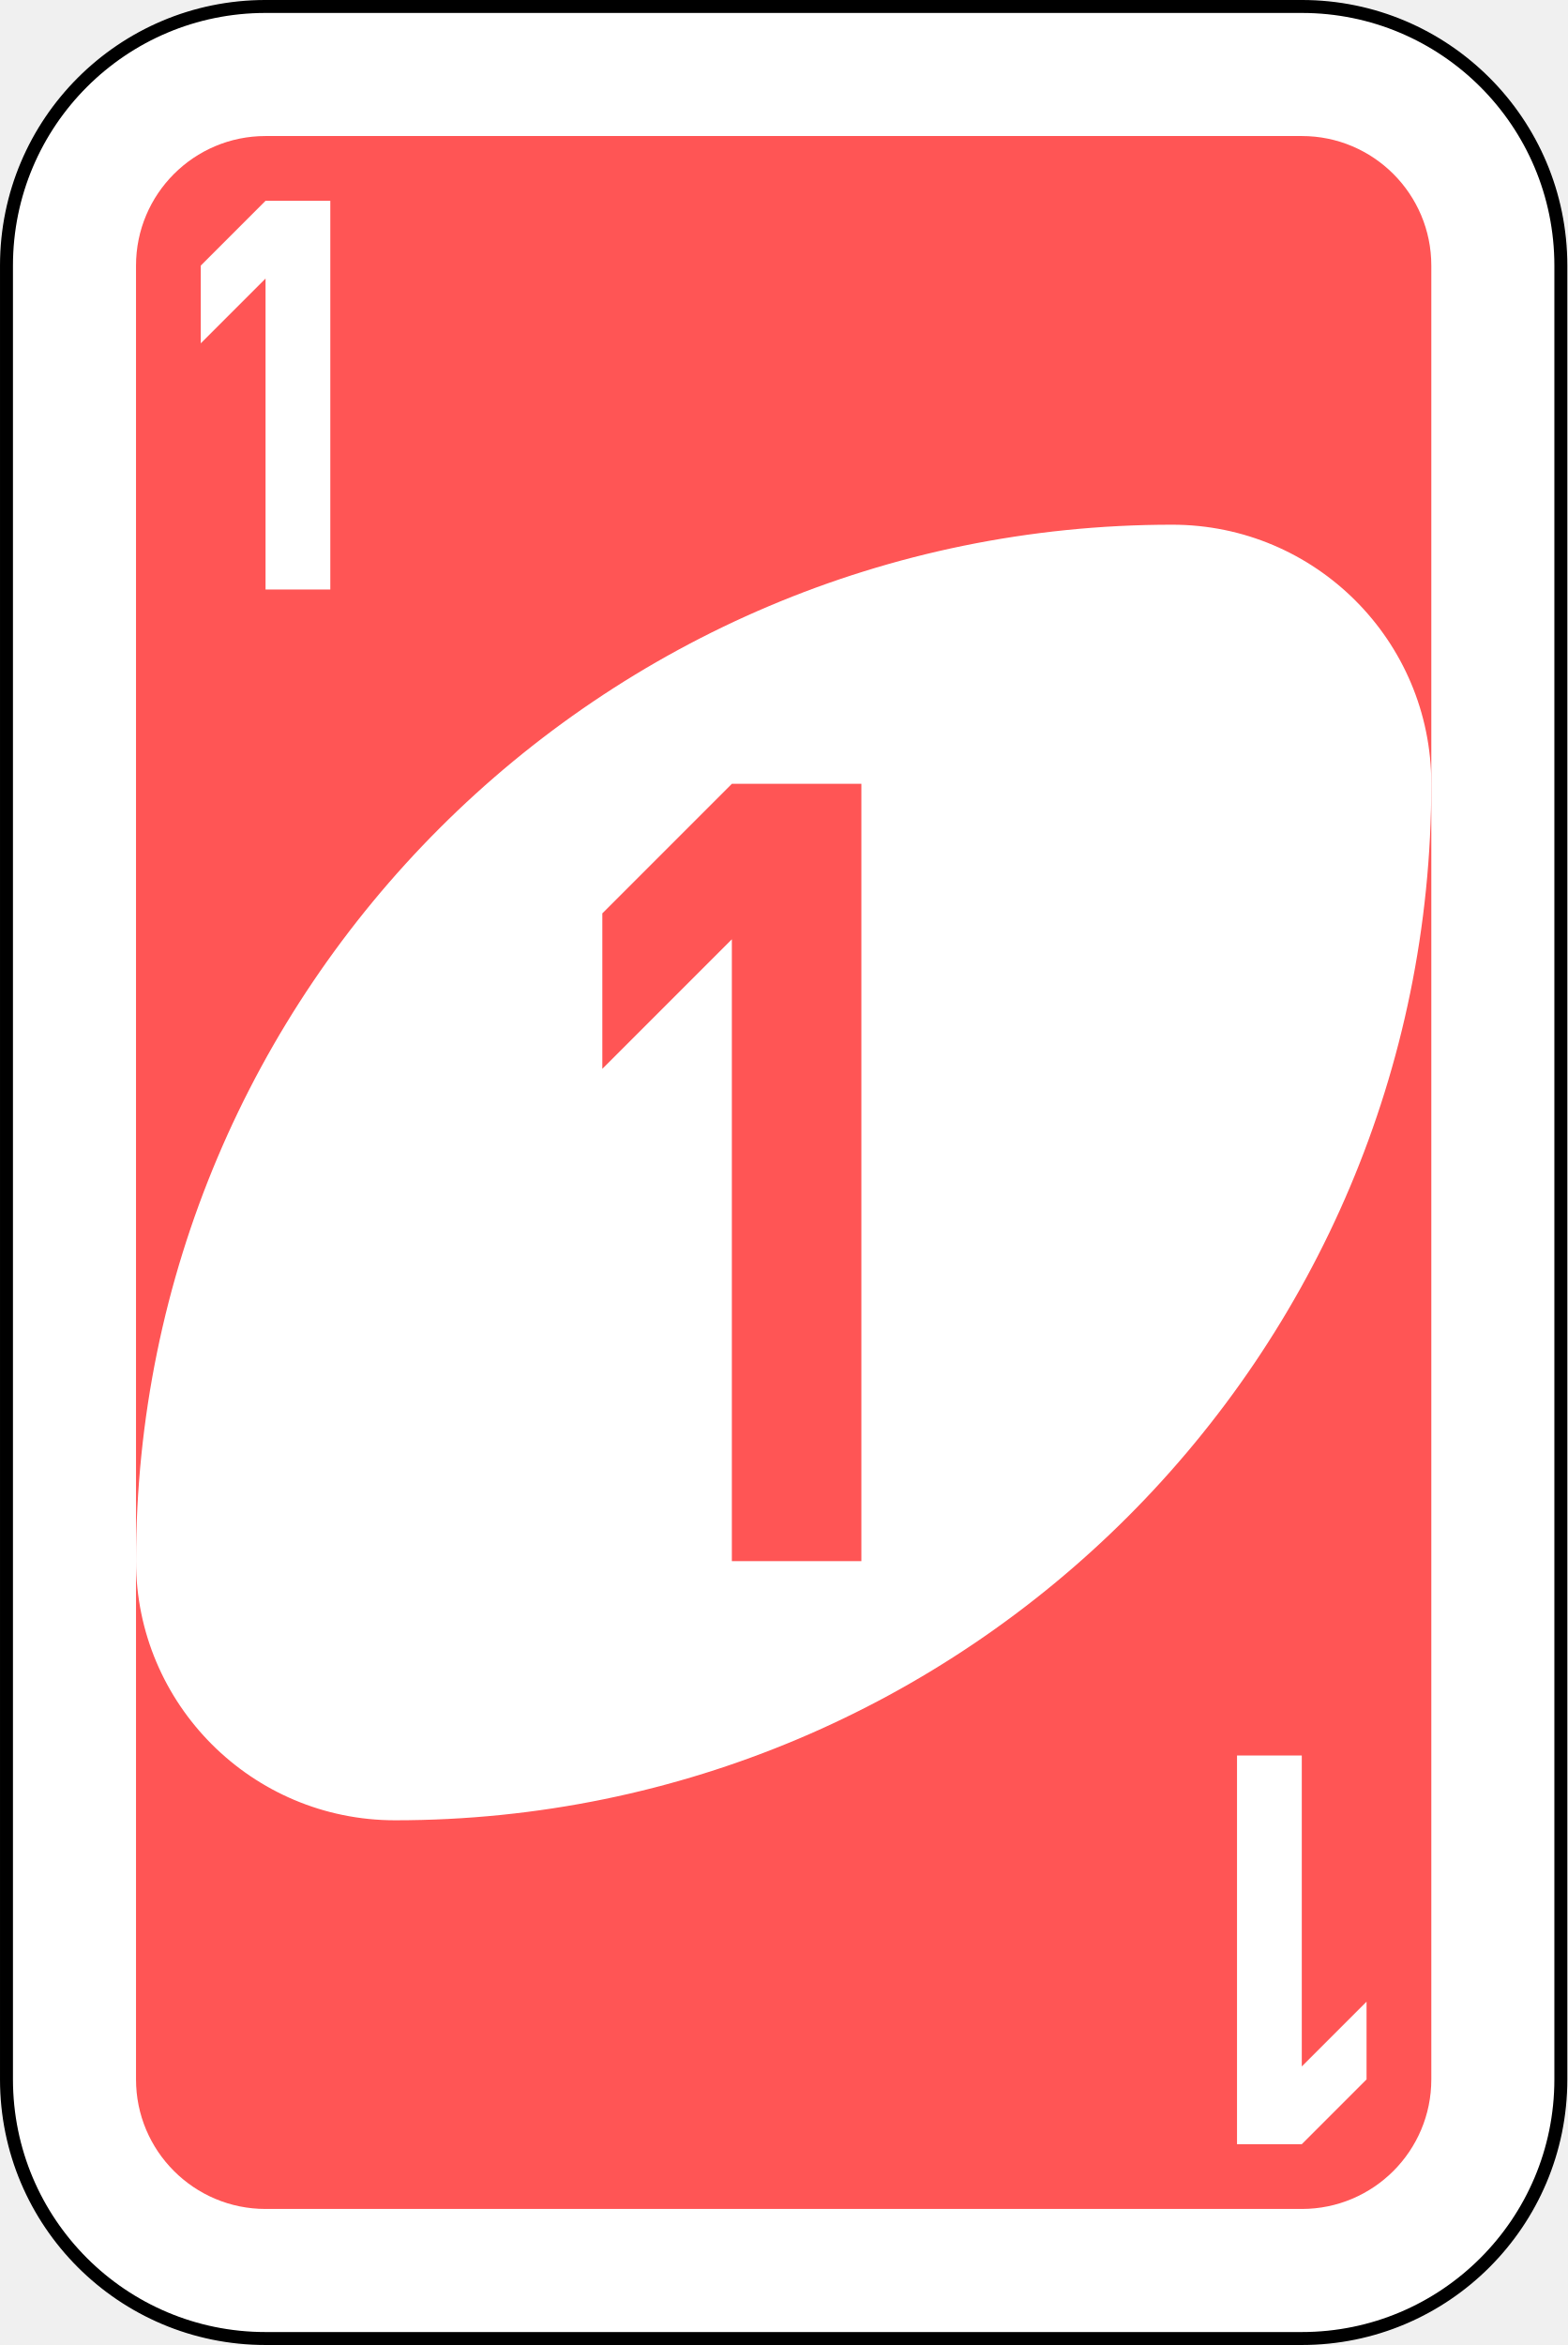
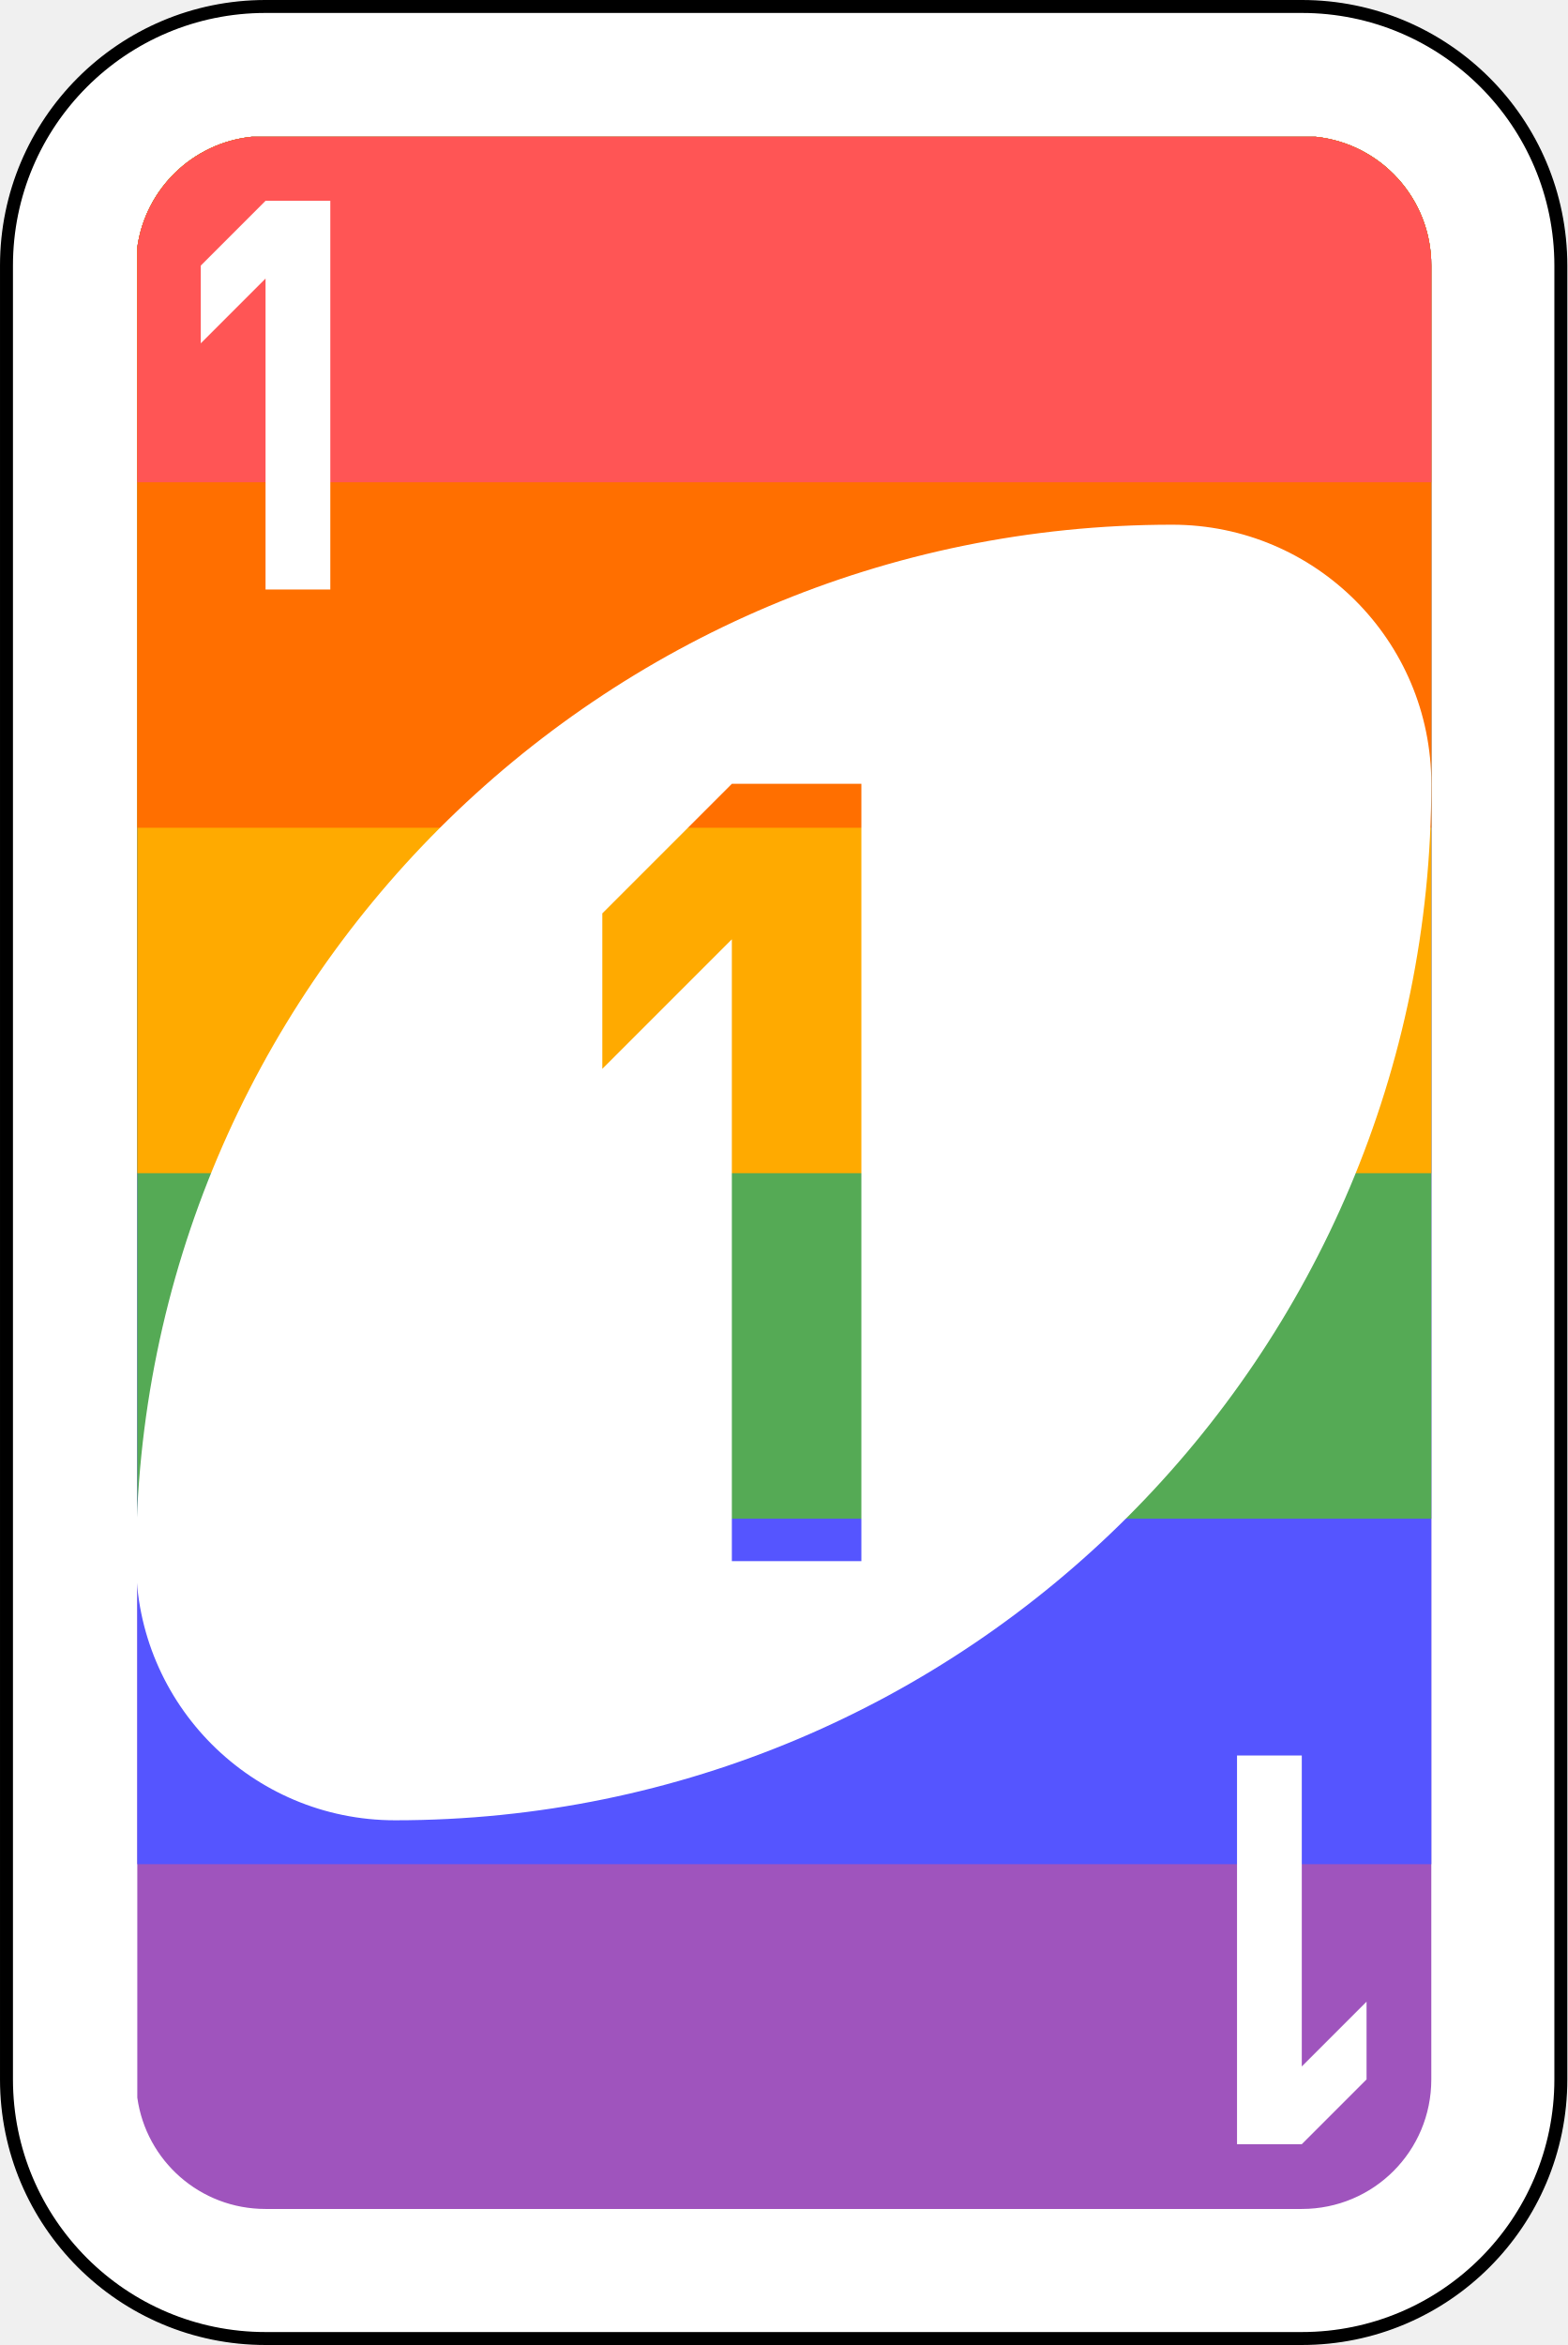
<svg xmlns="http://www.w3.org/2000/svg" width="68.298mm" height="102.164mm" viewBox="0 0 242 362" id="svg6717" version="1.1">
  <defs id="defs6719" />
  <g id="layer1" transform="translate(-236.1428,-337.0765)">
-     <g id="g6563" transform="matrix(4,0,0,4,-2.85718,-991.3724)">
-       <rect style="fill:#ffffff;fill-opacity:1;fill-rule:evenodd;stroke:#000000;stroke-width:0.5;stroke-miterlimit:4;stroke-dasharray:none" id="rect2987" y="332.362" x="60" ry="10" rx="10" height="90" width="60" />
-       <rect style="fill:#ff5555;fill-opacity:1;fill-rule:evenodd;stroke:none" id="rect3757" y="337.362" x="65" ry="5" rx="5" height="80" width="50" />
-       <path style="fill:#ffffff;fill-opacity:1;fill-rule:evenodd;stroke:none" id="path3773-0-4-8-4" d="m 105,352.362 c -22.091,0 -40,17.909 -40,40 0,5.523 4.477,10 10,10 22.091,0 40,-17.909 40,-40 0,-5.523 -4.477,-10 -10,-10 z" />
-       <path style="fill:#ff5555;fill-opacity:1;fill-rule:evenodd;stroke:none" id="rect3921" d="m 88,362.362 -5,5 0,6 5,-5 0,24 5,0 0,-30 z" />
-       <path style="fill:#ffffff;fill-opacity:1;fill-rule:evenodd;stroke:none" id="rect3921-5" d="m 70,339.862 -2.5,2.5 0,3 2.5,-2.5 0,12 2.5,0 0,-15 z" />
-       <path style="fill:#ffffff;fill-opacity:1;fill-rule:evenodd;stroke:none" id="rect3921-5-5" d="m 110,414.862 2.5,-2.5 0,-3 -2.5,2.5 0,-12 -2.5,0 0,15 z" />
+     <g id="layer1-3" transform="translate(2.4755859e-6,1.3466797e-5)">
+       <rect style="fill:#ffffff;fill-opacity:1;fill-rule:evenodd;stroke:#000000;stroke-width:2;stroke-miterlimit:4;stroke-dasharray:none" id="rect2987-1" y="338.076" x="237.143" ry="40" rx="40" height="360" width="240" />
+       <g id="g920" transform="matrix(0.2573999,0,0,0.666666,257.3402,358.1861)">
+         <path id="rect894" style="fill:#9f54bd;fill-opacity:1;stroke-width:0.442" d="m 41.484,22.518 c -9.764,1.015 -17.527,8.563 -18.873,18.223 V 345.395 c 1.448,10.39 10.319,18.338 21.121,18.338 H 214.4 c 11.819,0 21.332,-9.513 21.332,-21.332 V 43.732 c 0,-11.058 -8.329,-20.097 -19.082,-21.215 z" transform="matrix(3.642193,0,0,1.406251,-82.35183,-31.66455)" />
+         <path id="rect896" style="fill:#5555ff;fill-opacity:1;stroke-width:0.442" d="m 41.484,22.518 c -9.764,1.015 -17.527,8.563 -18.873,18.223 V 306.961 H 235.732 V 43.732 c 0,-11.058 -8.329,-20.097 -19.082,-21.215 z" transform="matrix(3.642193,0,0,1.406251,-82.35183,-31.66455)" />
+         <path id="rect898" style="fill:#55aa55;fill-opacity:1;stroke-width:0.442" d="m 41.484,22.518 c -9.764,1.015 -17.527,8.563 -18.873,18.223 V 250.072 H 235.732 V 43.732 c 0,-11.058 -8.329,-20.097 -19.082,-21.215 z" transform="matrix(3.642193,0,0,1.406251,-82.35183,-31.66455)" />
+         <path id="rect900" style="fill:#ffaa00;fill-opacity:1;stroke-width:0.442" d="m 41.484,22.518 c -9.764,1.015 -17.527,8.563 -18.873,18.223 V 193.184 H 235.732 V 43.732 c 0,-11.058 -8.329,-20.097 -19.082,-21.215 z" transform="matrix(3.642193,0,0,1.406251,-82.35183,-31.66455)" />
+         <path id="rect902" style="fill:#ff6f00;fill-opacity:1;stroke-width:0.442" d="m 41.484,22.518 c -9.764,1.015 -17.527,8.563 -18.873,18.223 V 136.295 H 235.732 V 43.732 c 0,-11.058 -8.329,-20.097 -19.082,-21.215 z" transform="matrix(3.642193,0,0,1.406251,-82.35183,-31.66455)" />
+         <path id="rect904" style="fill:#ff5555;fill-opacity:1;stroke-width:0.442" d="m 41.482,22.518 c -0.571,0.059 -1.133,0.145 -1.689,0.248 -0.059,0.011 -0.119,0.022 -0.178,0.033 -0.533,0.104 -1.058,0.227 -1.576,0.369 -0.076,0.021 -0.152,0.043 -0.229,0.064 -0.53,0.152 -1.054,0.321 -1.566,0.512 -0.015,0.005 -0.028,0.012 -0.043,0.018 -0.531,0.199 -1.053,0.421 -1.562,0.66 -0.015,0.007 -0.032,0.012 -0.047,0.02 -0.442,0.209 -0.871,0.44 -1.295,0.678 -0.342,0.192 -0.674,0.4 -1.004,0.609 -0.208,0.132 -0.42,0.256 -0.623,0.395 -0.51,0.349 -1.006,0.716 -1.482,1.107 -0.127,0.104 -0.243,0.221 -0.367,0.328 -0.355,0.305 -0.705,0.616 -1.039,0.943 -0.193,0.189 -0.373,0.391 -0.559,0.588 -0.246,0.261 -0.492,0.522 -0.725,0.795 -0.194,0.228 -0.38,0.465 -0.564,0.701 -0.202,0.258 -0.4,0.52 -0.59,0.787 -0.183,0.258 -0.362,0.517 -0.533,0.783 -0.173,0.268 -0.335,0.543 -0.496,0.818 -0.187,0.321 -0.378,0.639 -0.549,0.971 -0.006,0.012 -0.013,0.023 -0.02,0.035 -0.264,0.514 -0.508,1.04 -0.73,1.578 -0.442,1.071 -0.797,2.187 -1.062,3.338 -0.008,0.036 -0.017,0.073 -0.025,0.109 -0.128,0.57 -0.235,1.148 -0.316,1.734 V 79.406 H 235.732 V 43.732 c 0,-0.652 -0.033,-1.297 -0.09,-1.934 -0.005,-0.055 -0.008,-0.111 -0.014,-0.166 -0.059,-0.609 -0.147,-1.208 -0.256,-1.801 -0.014,-0.075 -0.025,-0.15 -0.039,-0.225 -0.114,-0.585 -0.254,-1.16 -0.414,-1.727 -0.02,-0.07 -0.038,-0.14 -0.059,-0.209 -0.165,-0.56 -0.351,-1.109 -0.559,-1.648 -0.029,-0.076 -0.059,-0.152 -0.09,-0.229 -0.213,-0.534 -0.447,-1.059 -0.701,-1.57 -0.035,-0.069 -0.07,-0.138 -0.105,-0.207 -0.171,-0.336 -0.365,-0.657 -0.553,-0.982 -0.177,-0.306 -0.357,-0.612 -0.549,-0.908 -0.17,-0.262 -0.349,-0.518 -0.529,-0.771 -0.209,-0.294 -0.423,-0.583 -0.646,-0.865 -0.181,-0.228 -0.365,-0.452 -0.555,-0.672 -0.245,-0.285 -0.498,-0.561 -0.758,-0.832 -0.203,-0.213 -0.409,-0.423 -0.621,-0.627 -0.262,-0.252 -0.532,-0.494 -0.807,-0.732 -0.223,-0.193 -0.445,-0.386 -0.676,-0.57 -0.291,-0.232 -0.592,-0.451 -0.895,-0.668 -0.238,-0.171 -0.475,-0.343 -0.721,-0.504 -0.311,-0.204 -0.633,-0.392 -0.955,-0.58 -0.287,-0.167 -0.57,-0.34 -0.865,-0.494 -0.079,-0.041 -0.157,-0.081 -0.236,-0.121 -0.509,-0.257 -1.029,-0.494 -1.561,-0.711 -0.06,-0.024 -0.12,-0.048 -0.18,-0.072 -0.558,-0.221 -1.125,-0.421 -1.705,-0.596 -0.038,-0.011 -0.077,-0.022 -0.115,-0.033 -0.6,-0.177 -1.211,-0.332 -1.832,-0.457 -0.004,-7.77e-4 -0.008,-0.001 -0.012,-0.002 -0.01,-0.002 -0.02,-0.002 -0.029,-0.004 -0.642,-0.127 -1.294,-0.228 -1.955,-0.297 -6.4e-4,-6.7e-5 -0.001,6.7e-5 -0.002,0 H 41.484 c -6.46e-4,6.7e-5 -0.001,-6.7e-5 -0.002,0 z" transform="matrix(3.642193,0,0,1.406251,-82.35183,-31.66455)" />
+       </g>
+       <path id="path3773-0-4-8-4-2" style="fill:#ffffff;fill-opacity:1;fill-rule:evenodd;stroke:none;stroke-width:4.267" d="m 193.066,86.4 c -94.257,0 -170.666,76.409 -170.666,170.666 0,23.564 19.102,42.666 42.666,42.666 94.257,0 170.666,-76.409 170.666,-170.666 0,-23.564 -19.102,-42.666 -42.666,-42.666 z M 120.533,129.066 h 21.334 v 128 H 120.533 V 154.666 L 99.199,176 v -25.6 z" transform="matrix(0.9375,0,0,0.9375,236.1428,337.0765)" />
    </g>
+     <path style="fill:#ffffff;fill-opacity:1;fill-rule:evenodd;stroke:none;stroke-width:4" id="rect3921-5" d="m 277.143,368.076 -10,10 v 12 l 10,-10 v 48 h 10 v -60 z" />
+     <path style="fill:#ffffff;fill-opacity:1;fill-rule:evenodd;stroke:none;stroke-width:4" id="rect3921-5-5" d="m 437.143,668.076 10,-10 v -12 l -10,10 v -48 h -10 v 60 z" />
  </g>
</svg>
